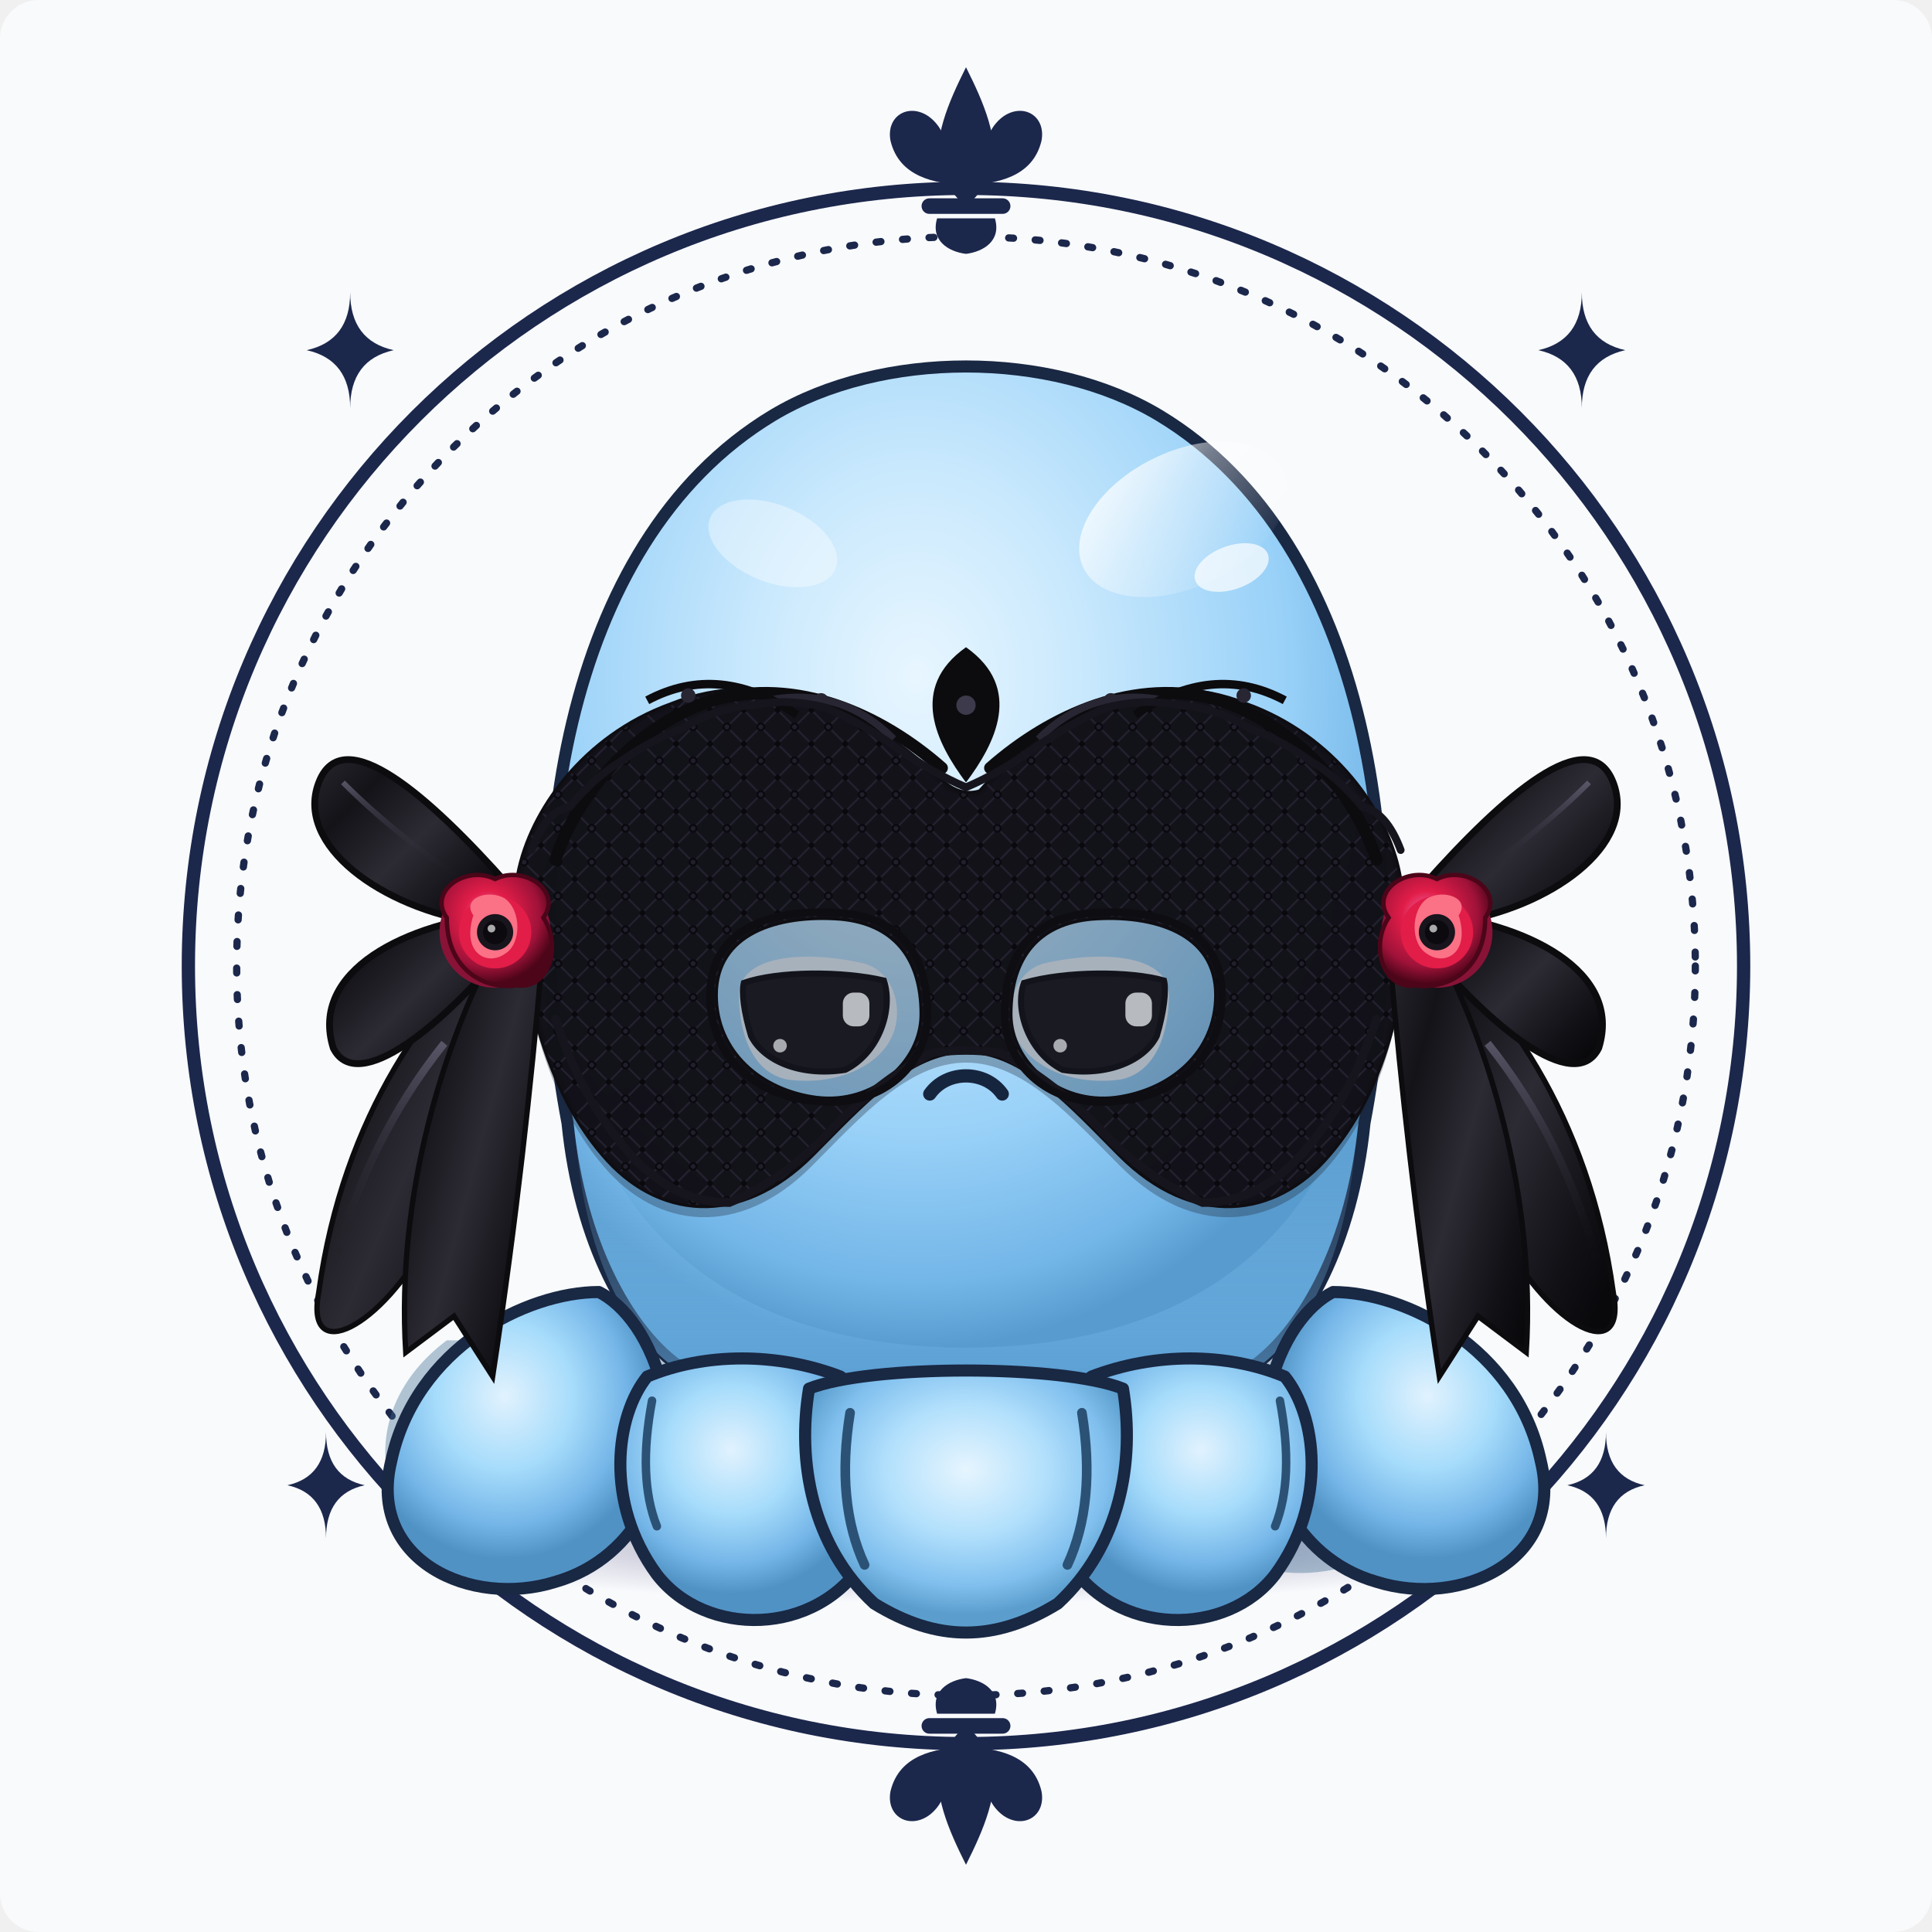
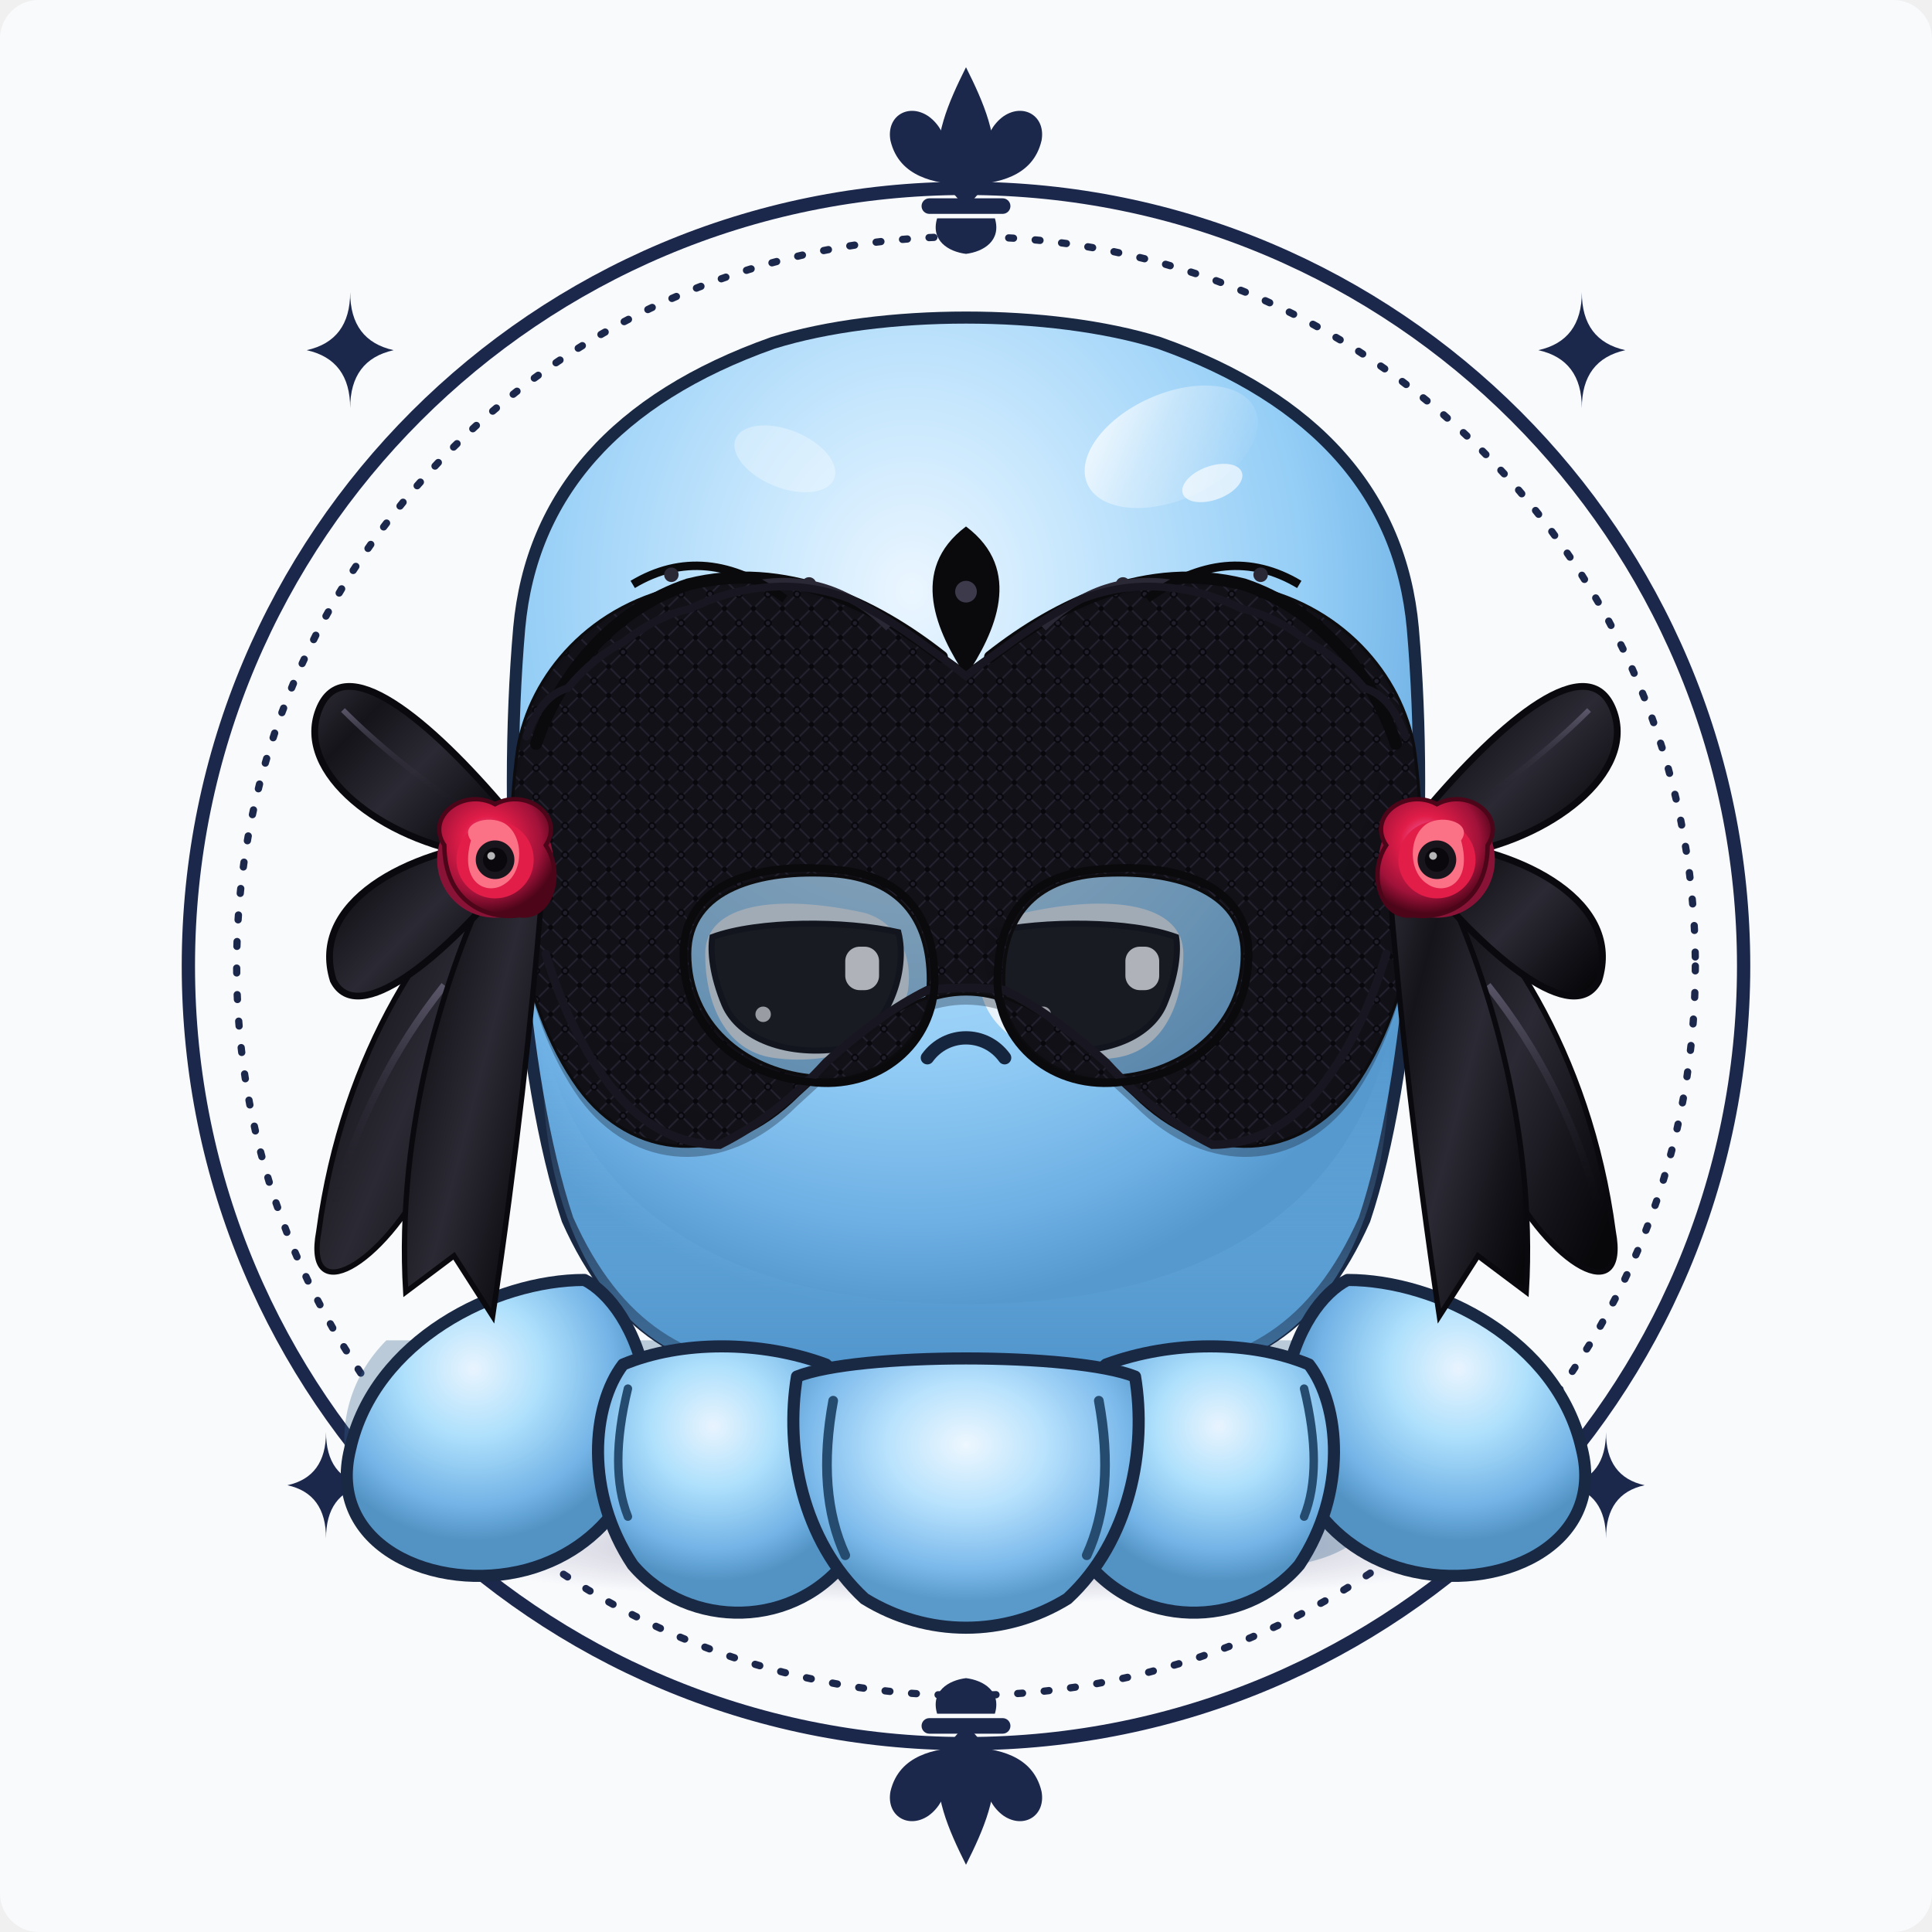
<svg xmlns="http://www.w3.org/2000/svg" viewBox="0 0 800 800" width="100%" height="100%">
  <defs>
-     <radialGradient id="head-dome-grad" cx="44%" cy="30%" r="65%">
-       <stop offset="0%" stop-color="#E8F6FF" />
-       <stop offset="30%" stop-color="#CAE9FD" />
-       <stop offset="68%" stop-color="#99D1F8" />
-       <stop offset="90%" stop-color="#73B6E8" />
-       <stop offset="100%" stop-color="#589BCE" />
+     <radialGradient id="octo-body-grad" cx="44%" cy="26%" r="68%">
+       <stop offset="0%" stop-color="#EBF6FF" />
+       <stop offset="28%" stop-color="#C5E6FD" />
+       <stop offset="65%" stop-color="#93CDF6" />
+       <stop offset="88%" stop-color="#6EB0E4" />
+       <stop offset="100%" stop-color="#5599CF" />
    </radialGradient>
-     <linearGradient id="head-ambient-shade" x1="0%" y1="0%" x2="0%" y2="100%">
-       <stop offset="0%" stop-color="#A2D7FC" stop-opacity="0" />
-       <stop offset="65%" stop-color="#7ABEF0" stop-opacity="0.3" />
-       <stop offset="100%" stop-color="#5296CC" stop-opacity="0.8" />
+     <linearGradient id="octo-underside-grad" x1="0%" y1="0%" x2="0%" y2="100%">
+       <stop offset="0%" stop-color="#93CDF6" stop-opacity="0" />
+       <stop offset="50%" stop-color="#6BAFE2" stop-opacity="0.25" />
+       <stop offset="100%" stop-color="#4B90C8" stop-opacity="0.7" />
    </linearGradient>
-     <linearGradient id="gloss-sheen" x1="0%" y1="0%" x2="80%" y2="100%">
-       <stop offset="0%" stop-color="#FFFFFF" stop-opacity="0.9" />
-       <stop offset="45%" stop-color="#FFFFFF" stop-opacity="0.4" />
+     <linearGradient id="forehead-sheen" x1="0%" y1="0%" x2="100%" y2="80%">
+       <stop offset="0%" stop-color="#FFFFFF" stop-opacity="0.88" />
+       <stop offset="45%" stop-color="#FFFFFF" stop-opacity="0.35" />
      <stop offset="100%" stop-color="#FFFFFF" stop-opacity="0" />
    </linearGradient>
-     <radialGradient id="tentacle-cushion-center" cx="50%" cy="38%" r="55%">
-       <stop offset="0%" stop-color="#E6F5FE" />
-       <stop offset="45%" stop-color="#B2E0FC" />
-       <stop offset="80%" stop-color="#80BFEE" />
-       <stop offset="100%" stop-color="#5B9ECD" />
+     <radialGradient id="lobe-grad-center" cx="50%" cy="32%" r="58%">
+       <stop offset="0%" stop-color="#EDF7FE" />
+       <stop offset="40%" stop-color="#B8E2FD" />
+       <stop offset="80%" stop-color="#7BB9EB" />
+       <stop offset="100%" stop-color="#599ACA" />
    </radialGradient>
-     <radialGradient id="tentacle-cushion-left" cx="42%" cy="35%" r="55%">
-       <stop offset="0%" stop-color="#E1F2FE" />
-       <stop offset="45%" stop-color="#A6DCFB" />
-       <stop offset="80%" stop-color="#73B4E7" />
-       <stop offset="100%" stop-color="#5192C5" />
+     <radialGradient id="lobe-grad-left" cx="42%" cy="30%" r="58%">
+       <stop offset="0%" stop-color="#E8F4FE" />
+       <stop offset="40%" stop-color="#AEE0FC" />
+       <stop offset="80%" stop-color="#73B3E6" />
+       <stop offset="100%" stop-color="#5293C4" />
    </radialGradient>
-     <radialGradient id="tentacle-cushion-right" cx="58%" cy="35%" r="55%">
-       <stop offset="0%" stop-color="#E1F2FE" />
-       <stop offset="45%" stop-color="#A6DCFB" />
-       <stop offset="80%" stop-color="#73B4E7" />
-       <stop offset="100%" stop-color="#5192C5" />
+     <radialGradient id="lobe-grad-right" cx="58%" cy="30%" r="58%">
+       <stop offset="0%" stop-color="#E8F4FE" />
+       <stop offset="40%" stop-color="#AEE0FC" />
+       <stop offset="80%" stop-color="#73B3E6" />
+       <stop offset="100%" stop-color="#5293C4" />
    </radialGradient>
    <radialGradient id="ground-shadow" cx="50%" cy="50%" r="50%">
-       <stop offset="0%" stop-color="#2D2847" stop-opacity="0.52" />
-       <stop offset="55%" stop-color="#463E6E" stop-opacity="0.25" />
-       <stop offset="100%" stop-color="#675E9C" stop-opacity="0" />
+       <stop offset="0%" stop-color="#30284D" stop-opacity="0.5" />
+       <stop offset="55%" stop-color="#4B4173" stop-opacity="0.22" />
+       <stop offset="100%" stop-color="#6F649B" stop-opacity="0" />
    </radialGradient>
-     <pattern id="fine-lace-net" width="14" height="14" patternUnits="userSpaceOnUse">
-       <rect width="14" height="14" fill="#121118" fill-opacity="0.92" />
-       <path d="M 0,0 L 14,14 M 14,0 L 0,14" stroke="#2B293A" stroke-width="0.8" opacity="0.65" />
-       <circle cx="7" cy="7" r="1.8" fill="#0A090E" />
-       <circle cx="7" cy="7" r="1" fill="#3D3A4F" opacity="0.45" />
-       <circle cx="0" cy="0" r="1.2" fill="#0A090E" />
-       <circle cx="14" cy="0" r="1.2" fill="#0A090E" />
-       <circle cx="0" cy="14" r="1.2" fill="#0A090E" />
-       <circle cx="14" cy="14" r="1.2" fill="#0A090E" />
+     <pattern id="lace-mesh" width="12" height="12" patternUnits="userSpaceOnUse">
+       <rect width="12" height="12" fill="#111017" fill-opacity="0.94" />
+       <path d="M 0,0 L 12,12 M 12,0 L 0,12" stroke="#2D2B3D" stroke-width="0.75" opacity="0.6" />
+       <circle cx="6" cy="6" r="1.6" fill="#09080D" />
+       <circle cx="6" cy="6" r="0.9" fill="#3D3A50" opacity="0.45" />
+       <circle cx="0" cy="0" r="1.1" fill="#09080D" />
+       <circle cx="12" cy="0" r="1.1" fill="#09080D" />
+       <circle cx="0" cy="12" r="1.1" fill="#09080D" />
+       <circle cx="12" cy="12" r="1.1" fill="#09080D" />
    </pattern>
-     <linearGradient id="satin-ribbon-grad" x1="0%" y1="0%" x2="100%" y2="85%">
-       <stop offset="0%" stop-color="#28262E" />
-       <stop offset="25%" stop-color="#141318" />
-       <stop offset="55%" stop-color="#2C2A33" />
-       <stop offset="85%" stop-color="#121116" />
-       <stop offset="100%" stop-color="#09080B" />
+     <linearGradient id="ribbon-satin-grad" x1="0%" y1="0%" x2="100%" y2="85%">
+       <stop offset="0%" stop-color="#2D2A34" />
+       <stop offset="25%" stop-color="#15141A" />
+       <stop offset="55%" stop-color="#2B2933" />
+       <stop offset="85%" stop-color="#121117" />
+       <stop offset="100%" stop-color="#08080B" />
    </linearGradient>
-     <linearGradient id="satin-sheen" x1="0%" y1="0%" x2="0%" y2="100%">
-       <stop offset="0%" stop-color="#69657A" stop-opacity="0.75" />
-       <stop offset="50%" stop-color="#454252" stop-opacity="0.25" />
-       <stop offset="100%" stop-color="#1A1920" stop-opacity="0" />
+     <linearGradient id="ribbon-sheen-line" x1="0%" y1="0%" x2="0%" y2="100%">
+       <stop offset="0%" stop-color="#6B667C" stop-opacity="0.75" />
+       <stop offset="50%" stop-color="#444152" stop-opacity="0.25" />
+       <stop offset="100%" stop-color="#1A1921" stop-opacity="0" />
    </linearGradient>
-     <radialGradient id="pink-petal-grad" cx="42%" cy="36%" r="62%">
+     <radialGradient id="camellia-petal-grad" cx="42%" cy="36%" r="62%">
      <stop offset="0%" stop-color="#F472B6" />
      <stop offset="35%" stop-color="#E11D48" />
      <stop offset="75%" stop-color="#9F1239" />
      <stop offset="100%" stop-color="#4C0519" />
    </radialGradient>
  </defs>
  <rect width="800" height="800" fill="#F8FAFC" rx="16" />
  <g id="heraldic-frame">
    <path d="M 145,121 Q 145,141 163,145 Q 145,149 145,169 Q 145,149 127,145 Q 145,141 145,121 Z" fill="#1C274C" />
    <path d="M 655,121 Q 655,141 673,145 Q 655,149 655,169 Q 655,149 637,145 Q 655,141 655,121 Z" fill="#1C274C" />
    <path d="M 135,593 Q 135,611.5 151,615 Q 135,618.5 135,637 Q 135,618.5 119,615 Q 135,611.5 135,593 Z" fill="#1C274C" />
    <path d="M 665,593 Q 665,611.5 681,615 Q 665,618.5 665,637 Q 665,618.5 649,615 Q 665,611.5 665,593 Z" fill="#1C274C" />
    <circle cx="400" cy="400" r="322" fill="none" stroke="#1C274C" stroke-width="5.5" />
    <circle cx="400" cy="400" r="302" fill="none" stroke="#1C274C" stroke-width="3" stroke-dasharray="2, 9" stroke-linecap="round" />
-     <g id="top-crest" transform="translate(400, 72) scale(0.92)">
+     <g id="top-fleur" transform="translate(400, 72) scale(0.92)">
      <path d="M 0,-48 C 8,-32 15,-16 12,0 C 7,8 2,13 0,15 C -2,13 -7,8 -12,0 C -15,-16 -8,-32 0,-48 Z" fill="#1C274C" />
      <path d="M -3,5 C -13,4 -30,2 -34,-15 C -36,-26 -26,-32 -17,-26 C -7,-19 -7,-4 -2,7 Z" fill="#1C274C" />
      <path d="M 3,5 C 13,4 30,2 34,-15 C 36,-26 26,-32 17,-26 C 7,-19 7,-4 2,7 Z" fill="#1C274C" />
      <rect x="-20" y="11" width="40" height="7" rx="3.5" fill="#1C274C" />
      <path d="M -13,20 C -16,30 -8,35 0,36 C 8,35 16,30 13,20 Z" fill="#1C274C" />
    </g>
-     <g id="bottom-crest" transform="translate(400, 728) scale(0.92) rotate(180)">
+     <g id="bottom-fleur" transform="translate(400, 728) scale(0.92) rotate(180)">
      <path d="M 0,-48 C 8,-32 15,-16 12,0 C 7,8 2,13 0,15 C -2,13 -7,8 -12,0 C -15,-16 -8,-32 0,-48 Z" fill="#1C274C" />
      <path d="M -3,5 C -13,4 -30,2 -34,-15 C -36,-26 -26,-32 -17,-26 C -7,-19 -7,-4 -2,7 Z" fill="#1C274C" />
      <path d="M 3,5 C 13,4 30,2 34,-15 C 36,-26 26,-32 17,-26 C 7,-19 7,-4 2,7 Z" fill="#1C274C" />
      <rect x="-20" y="11" width="40" height="7" rx="3.5" fill="#1C274C" />
      <path d="M -13,20 C -16,30 -8,35 0,36 C 8,35 16,30 13,20 Z" fill="#1C274C" />
    </g>
  </g>
-   <ellipse cx="400" cy="638" rx="240" ry="26" fill="url(#ground-shadow)" />
+   <ellipse cx="400" cy="640" rx="230" ry="24" fill="url(#ground-shadow)" />
  <g id="octopus-character">
-     <path d="M 185,555 C 145,585 155,635 195,648 C 235,660 260,638 275,612 C 295,650 340,660 380,652 C 415,660 460,650 480,612 C 495,638 520,660 560,648 C 600,635 610,585 570,555 Z" fill="#3B6991" opacity="0.38" />
-     <path d="M 235,465 C 215,360 232,225 320,172 C 365,145 435,145 480,172 C 568,225 585,360 565,465 C 560,515 540,550 520,565 C 450,585 350,585 280,565 C 260,550 240,515 235,465 Z" fill="url(#head-dome-grad)" stroke="#192843" stroke-width="5" stroke-linejoin="round" />
-     <path d="M 238,445 C 236,495 250,550 285,570 C 340,590 460,590 515,570 C 550,550 564,495 562,445 C 545,515 490,558 400,558 C 310,558 255,515 238,445 Z" fill="url(#head-ambient-shade)" />
-     <path d="M 248,535 C 218,535 172,558 162,605 C 152,646 195,666 230,655 C 265,645 280,608 275,578 C 270,554 258,540 248,535 Z" fill="url(#tentacle-cushion-left)" stroke="#192843" stroke-width="5" stroke-linejoin="round" />
-     <path d="M 552,535 C 582,535 628,558 638,605 C 648,646 605,666 570,655 C 535,645 520,608 525,578 C 530,554 542,540 552,535 Z" fill="url(#tentacle-cushion-right)" stroke="#192843" stroke-width="5" stroke-linejoin="round" />
-     <path d="M 268,570 C 255,586 250,622 272,652 C 292,678 338,678 358,646 C 372,622 368,586 348,570 C 322,560 292,560 268,570 Z" fill="url(#tentacle-cushion-left)" stroke="#192843" stroke-width="5" stroke-linejoin="round" />
-     <path d="M 532,570 C 545,586 550,622 528,652 C 508,678 462,678 442,646 C 428,622 432,586 452,570 C 478,560 508,560 532,570 Z" fill="url(#tentacle-cushion-right)" stroke="#192843" stroke-width="5" stroke-linejoin="round" />
-     <path d="M 335,575 C 330,605 336,640 362,664 C 388,680 412,680 438,664 C 464,640 470,605 465,575 C 440,565 360,565 335,575 Z" fill="url(#tentacle-cushion-center)" stroke="#192843" stroke-width="5" stroke-linejoin="round" />
-     <path d="M 270,580 Q 264,612 272,632" stroke="#2B5275" stroke-width="3.5" fill="none" stroke-linecap="round" />
-     <path d="M 352,585 Q 346,622 358,648" stroke="#2B5275" stroke-width="4" fill="none" stroke-linecap="round" />
-     <path d="M 448,585 Q 454,622 442,648" stroke="#2B5275" stroke-width="4" fill="none" stroke-linecap="round" />
-     <path d="M 530,580 Q 536,612 528,632" stroke="#2B5275" stroke-width="3.5" fill="none" stroke-linecap="round" />
-     <ellipse cx="490" cy="215" rx="46" ry="28" transform="rotate(-26 490 215)" fill="url(#gloss-sheen)" />
-     <ellipse cx="510" cy="235" rx="16" ry="9" transform="rotate(-20 510 235)" fill="#FFFFFF" opacity="0.7" />
-     <ellipse cx="320" cy="225" rx="28" ry="16" transform="rotate(22 320 225)" fill="#FFFFFF" opacity="0.38" />
+     <path d="M 160,555 C 130,585 140,635 180,646 C 220,658 245,635 260,612 C 280,650 325,658 365,650 C 400,658 445,650 465,612 C 480,635 505,658 545,646 C 585,635 595,585 565,555 Z" fill="#35638A" opacity="0.32" />
+     <path d="M 235,505               C 215,445 208,340 215,260               C 220,205 255,165 320,142               C 365,128 435,128 480,142               C 545,165 580,205 585,260               C 592,340 585,445 565,505               C 545,550 515,568 475,568               C 435,568 365,568 325,568               C 285,568 255,550 235,505 Z" fill="url(#octo-body-grad)" stroke="#192843" stroke-width="5" stroke-linejoin="round" />
+     <path d="M 225,430               C 222,485 240,540 280,560               C 340,580 460,580 520,560               C 560,540 578,485 575,430               C 560,495 505,540 400,540               C 295,540 240,495 225,430 Z" fill="url(#octo-underside-grad)" />
+     <path d="M 242,530               C 205,530 155,555 145,600               C 135,640 180,660 218,650               C 255,640 272,605 268,575               C 264,550 252,535 242,530 Z" fill="url(#lobe-grad-left)" stroke="#192843" stroke-width="5" stroke-linejoin="round" />
+     <path d="M 558,530               C 595,530 645,555 655,600               C 665,640 620,660 582,650               C 545,640 528,605 532,575               C 536,550 548,535 558,530 Z" fill="url(#lobe-grad-right)" stroke="#192843" stroke-width="5" stroke-linejoin="round" />
+     <path d="M 258,565               C 245,582 242,618 262,648               C 285,675 330,675 352,644               C 368,618 362,582 342,565               C 315,555 282,555 258,565 Z" fill="url(#lobe-grad-left)" stroke="#192843" stroke-width="5" stroke-linejoin="round" />
+     <path d="M 542,565               C 555,582 558,618 538,648               C 515,675 470,675 448,644               C 432,618 438,582 458,565               C 485,555 518,555 542,565 Z" fill="url(#lobe-grad-right)" stroke="#192843" stroke-width="5" stroke-linejoin="round" />
+     <path d="M 330,570               C 325,600 332,638 358,662               C 384,678 416,678 442,662               C 468,638 475,600 470,570               C 445,560 355,560 330,570 Z" fill="url(#lobe-grad-center)" stroke="#192843" stroke-width="5" stroke-linejoin="round" />
+     <path d="M 260,575 Q 252,608 260,628" stroke="#254B6E" stroke-width="3.5" fill="none" stroke-linecap="round" />
+     <path d="M 345,580 Q 338,618 350,644" stroke="#254B6E" stroke-width="4" fill="none" stroke-linecap="round" />
+     <path d="M 455,580 Q 462,618 450,644" stroke="#254B6E" stroke-width="4" fill="none" stroke-linecap="round" />
+     <path d="M 540,575 Q 548,608 540,628" stroke="#254B6E" stroke-width="3.5" fill="none" stroke-linecap="round" />
+     <ellipse cx="485" cy="185" rx="38" ry="22" transform="rotate(-24 485 185)" fill="url(#forehead-sheen)" />
+     <ellipse cx="502" cy="200" rx="13" ry="7" transform="rotate(-20 502 200)" fill="#FFFFFF" opacity="0.65" />
+     <ellipse cx="325" cy="190" rx="22" ry="12" transform="rotate(22 325 190)" fill="#FFFFFF" opacity="0.32" />
    <g id="deadpan-eyes">
      <g id="left-eye">
-         <path d="M 306,412 C 306,396 332,393 358,399 C 368,402 373,413 371,424 C 368,440 348,450 326,447 C 311,444 306,427 306,412 Z" fill="#E8F2FA" />
-         <path d="M 308,407 C 322,402 349,402 366,406 C 370,418 364,436 350,443 C 331,446 316,439 311,429 C 308,419 307,411 308,407 Z" fill="#181519" stroke="#0E0C0F" stroke-width="2.5" />
-         <rect x="349" y="411" width="11" height="14" rx="4.5" fill="#FFFFFF" />
-         <circle cx="323" cy="433" r="2.8" fill="#FFFFFF" opacity="0.9" />
+         <path d="M 292,395 C 292,374 322,370 358,378 C 372,382 378,396 376,410 C 372,430 348,442 320,438 C 300,435 292,415 292,395 Z" fill="#E8F2FA" />
+         <path d="M 295,388 C 314,381 350,381 372,386 C 376,402 368,426 350,434 C 326,438 306,430 300,416 C 295,404 294,394 295,388 Z" fill="#181519" stroke="#0E0C0F" stroke-width="2.5" />
+         <rect x="350" y="392" width="14" height="18" rx="6" fill="#FFFFFF" />
+         <circle cx="316" cy="420" r="3.2" fill="#FFFFFF" opacity="0.85" />
      </g>
      <g id="right-eye">
-         <path d="M 432,399 C 458,393 484,396 484,412 C 484,427 479,444 464,447 C 442,450 422,440 419,424 C 417,413 422,402 432,399 Z" fill="#E8F2FA" />
-         <path d="M 424,407 C 441,402 468,402 482,406 C 483,410 482,419 479,429 C 474,439 459,446 440,443 C 426,436 420,418 424,407 Z" fill="#181519" stroke="#0E0C0F" stroke-width="2.5" />
-         <rect x="466" y="411" width="11" height="14" rx="4.5" fill="#FFFFFF" />
-         <circle cx="439" cy="433" r="2.8" fill="#FFFFFF" opacity="0.9" />
+         <path d="M 424,378 C 460,370 490,374 490,395 C 490,415 482,435 462,438 C 434,442 410,430 406,410 C 404,396 410,382 424,378 Z" fill="#E8F2FA" />
+         <path d="M 410,386 C 432,381 468,381 487,388 C 488,394 487,404 482,416 C 476,430 456,438 432,434 C 414,426 406,402 410,386 Z" fill="#181519" stroke="#0E0C0F" stroke-width="2.5" />
+         <rect x="466" y="392" width="14" height="18" rx="6" fill="#FFFFFF" />
+         <circle cx="432" cy="420" r="3.2" fill="#FFFFFF" opacity="0.85" />
      </g>
    </g>
-     <path d="M 385,453 C 392,443 408,443 415,453" fill="none" stroke="#16253E" stroke-width="5.5" stroke-linecap="round" />
-     <ellipse cx="265" cy="458" rx="15" ry="8" fill="#F472B6" opacity="0.28" />
-     <ellipse cx="535" cy="458" rx="15" ry="8" fill="#F472B6" opacity="0.28" />
+     <path d="M 384,438 C 392,427 408,427 416,438" fill="none" stroke="#16253E" stroke-width="5.5" stroke-linecap="round" />
+     <ellipse cx="255" cy="440" rx="16" ry="8.5" fill="#F472B6" opacity="0.28" />
+     <ellipse cx="545" cy="440" rx="16" ry="8.5" fill="#F472B6" opacity="0.28" />
    <g id="lace-masquerade-mask">
-       <path d="M 215,367 C 220,341 242,310 278,297 C 318,281 358,299 388,327 C 394,333 400,335 406,333 C 436,299 476,281 516,297 C 552,310 574,341 579,367 C 586,403 576,453 550,483 C 528,509 494,513 464,483 C 444,463 424,440 400,440 C 376,440 356,463 336,483 C 306,513 272,509 250,483 C 224,453 214,403 215,367 Z" fill="#1B2536" opacity="0.32" />
-       <path d="M 215,362 C 220,336 242,305 278,292 C 318,276 358,294 388,322 C 394,328 400,330 406,328 C 436,294 476,276 516,292 C 552,305 574,336 579,362 C 586,398 576,448 550,478 C 528,504 494,508 464,478 C 444,458 424,435 400,435 C 376,435 356,458 336,478 C 306,508 272,504 250,478 C 224,448 214,398 215,362 Z M 296,412 C 296,386 322,378 348,380 C 370,382 382,396 382,420 C 382,440 362,458 338,455 C 315,452 296,436 296,412 Z M 418,420 C 418,396 430,382 452,380 C 478,378 504,386 504,412 C 504,436 485,452 462,455 C 438,458 418,440 418,420 Z" fill="#121118" fill-opacity="0.88" fill-rule="evenodd" stroke="#0E0D12" stroke-width="2.5" />
-       <path d="M 215,362 C 220,336 242,305 278,292 C 318,276 358,294 388,322 C 394,328 400,330 406,328 C 436,294 476,276 516,292 C 552,305 574,336 579,362 C 586,398 576,448 550,478 C 528,504 494,508 464,478 C 444,458 424,435 400,435 C 376,435 356,458 336,478 C 306,508 272,504 250,478 C 224,448 214,398 215,362 Z M 296,412 C 296,386 322,378 348,380 C 370,382 382,396 382,420 C 382,440 362,458 338,455 C 315,452 296,436 296,412 Z M 418,420 C 418,396 430,382 452,380 C 478,378 504,386 504,412 C 504,436 485,452 462,455 C 438,458 418,440 418,420 Z" fill="url(#fine-lace-net)" fill-rule="evenodd" />
-       <path d="M 400,324 C 388,308 376,285 400,268 C 424,285 412,308 400,324 Z" fill="#0C0B0E" />
-       <circle cx="400" cy="292" r="4" fill="#3D3A4B" />
-       <path d="M 390,318 C 365,296 330,280 295,290 C 265,300 240,326 230,356" fill="none" stroke="#0C0B0E" stroke-width="5" stroke-linecap="round" />
-       <path d="M 370,306 Q 348,284 318,290" fill="none" stroke="#282633" stroke-width="3" />
-       <path d="M 330,296 Q 298,274 268,290" fill="none" stroke="#0C0B0E" stroke-width="3.5" />
-       <circle cx="340" cy="290" r="3" fill="#282633" />
-       <circle cx="285" cy="288" r="3" fill="#282633" />
-       <path d="M 410,318 C 435,296 470,280 505,290 C 535,300 560,326 570,356" fill="none" stroke="#0C0B0E" stroke-width="5" stroke-linecap="round" />
-       <path d="M 430,306 Q 452,284 482,290" fill="none" stroke="#282633" stroke-width="3" />
-       <path d="M 470,296 Q 502,274 532,290" fill="none" stroke="#0C0B0E" stroke-width="3.5" />
-       <circle cx="460" cy="290" r="3" fill="#282633" />
-       <circle cx="515" cy="288" r="3" fill="#282633" />
-       <path d="M 220,352 Q 226,336 236,334 Q 246,322 256,316 Q 270,306 282,302 Q 296,293 312,292 Q 326,289 342,293 Q 356,299 372,310 Q 386,320 400,326 Q 414,320 428,310 Q 444,299 458,293 Q 474,289 488,292 Q 504,293 518,302 Q 530,306 544,316 Q 554,322 564,334 Q 574,336 580,352" fill="none" stroke="#16151D" stroke-width="3.2" stroke-linecap="round" />
-       <path d="M 230,422 Q 240,452 256,472 Q 276,498 302,498 Q 326,488 346,466 Q 366,446 386,436 Q 400,434 414,436 Q 434,446 454,466 Q 474,488 498,498 Q 524,498 544,472 Q 560,452 570,422" fill="none" stroke="#16151D" stroke-width="3.5" stroke-linecap="round" />
-       <path d="M 294,412 C 294,383 322,376 348,378 C 372,380 384,394 384,420 C 384,442 364,459 338,456 C 313,454 294,438 294,412 Z" fill="none" stroke="#0E0D12" stroke-width="3.2" />
-       <path d="M 416,420 C 416,394 428,380 452,378 C 478,376 506,383 506,412 C 506,438 487,454 462,456 C 436,459 416,442 416,420 Z" fill="none" stroke="#0E0D12" stroke-width="3.2" />
+       <path d="M 215,315                 C 220,285 245,255 285,248                 C 328,240 368,260 400,284                 C 432,260 472,240 515,248                 C 555,255 580,285 585,315                 C 592,365 585,420 560,455                 C 538,485 500,488 470,458                 C 448,438 426,416 400,416                 C 374,416 352,438 330,458                 C 300,488 262,485 240,455                 C 215,420 208,365 215,315 Z" fill="#1B2536" opacity="0.35" />
+       <path d="         M 215,310          C 220,280 245,250 285,243          C 328,235 368,255 400,279          C 432,255 472,235 515,243          C 555,250 580,280 585,310          C 592,360 585,415 560,450          C 538,480 500,483 470,453          C 448,433 426,411 400,411          C 374,411 352,433 330,453          C 300,483 262,480 240,450          C 215,415 208,360 215,310 Z          M 285,395          C 285,368 315,360 345,362          C 372,364 385,380 385,406          C 385,430 362,450 335,446          C 308,443 285,424 285,395 Z          M 415,406          C 415,380 428,364 455,362          C 485,360 515,368 515,395          C 515,424 492,443 465,446          C 438,450 415,430 415,406 Z         " fill="#121118" fill-opacity="0.92" fill-rule="evenodd" stroke="#0C0B0E" stroke-width="2.5" />
+       <path d="         M 215,310          C 220,280 245,250 285,243          C 328,235 368,255 400,279          C 432,255 472,235 515,243          C 555,250 580,280 585,310          C 592,360 585,415 560,450          C 538,480 500,483 470,453          C 448,433 426,411 400,411          C 374,411 352,433 330,453          C 300,483 262,480 240,450          C 215,415 208,360 215,310 Z          M 285,395 C 285,368 315,360 345,362 C 372,364 385,380 385,406 C 385,430 362,450 335,446 C 308,443 285,424 285,395 Z          M 415,406 C 415,380 428,364 455,362 C 485,360 515,368 515,395 C 515,424 492,443 465,446 C 438,450 415,430 415,406 Z         " fill="url(#lace-mesh)" fill-rule="evenodd" />
+       <path d="M 400,280 C 388,262 376,236 400,218 C 424,236 412,262 400,280 Z" fill="#0A090C" />
+       <circle cx="400" cy="245" r="4.5" fill="#3D3A4B" />
+       <path d="M 390,272 C 362,250 325,232 285,242 C 255,252 232,278 222,308" fill="none" stroke="#0A090C" stroke-width="5" stroke-linecap="round" />
+       <path d="M 368,260 Q 344,236 312,242" fill="none" stroke="#2B2836" stroke-width="3" />
+       <path d="M 325,248 Q 292,224 262,242" fill="none" stroke="#0A090C" stroke-width="3.5" />
+       <circle cx="335" cy="242" r="3" fill="#2B2836" />
+       <circle cx="278" cy="238" r="3" fill="#2B2836" />
+       <path d="M 410,272 C 438,250 475,232 515,242 C 545,252 568,278 578,308" fill="none" stroke="#0A090C" stroke-width="5" stroke-linecap="round" />
+       <path d="M 432,260 Q 456,236 488,242" fill="none" stroke="#2B2836" stroke-width="3" />
+       <path d="M 475,248 Q 508,224 538,242" fill="none" stroke="#0A090C" stroke-width="3.5" />
+       <circle cx="465" cy="242" r="3" fill="#2B2836" />
+       <circle cx="522" cy="238" r="3" fill="#2B2836" />
+       <path d="         M 218,305          Q 224,288 235,285 Q 246,272 258,266 Q 272,255 286,252 Q 302,244 320,243          Q 336,242 352,248 Q 368,256 384,268 Q 394,275 400,280 Q 406,275 416,268          Q 432,256 448,248 Q 464,242 480,243 Q 498,244 514,252 Q 528,255 542,266          Q 554,272 565,285 Q 576,288 582,305" fill="none" stroke="#181620" stroke-width="3.2" stroke-linecap="round" />
+       <path d="         M 226,395          Q 235,425 250,446 Q 270,474 298,474 Q 322,462 342,440 Q 364,420 384,410          Q 400,408 416,410 Q 436,420 458,440 Q 478,462 502,474 Q 530,474 550,446          Q 565,425 574,395" fill="none" stroke="#181620" stroke-width="3.5" stroke-linecap="round" />
+       <path d="M 283,395 C 283,365 315,357 345,360 C 373,362 387,378 387,406 C 387,432 364,452 335,448 C 306,445 283,426 283,395 Z" fill="none" stroke="#0A090C" stroke-width="3.2" />
+       <path d="M 413,406 C 413,378 427,362 455,360 C 485,357 517,365 517,395 C 517,426 494,445 465,448 C 436,452 413,432 413,406 Z" fill="none" stroke="#0A090C" stroke-width="3.2" />
    </g>
    <g id="left-side-ornaments">
-       <path d="M 215,382 C 178,412 142,462 132,535 C 126,566 158,550 178,512 C 194,482 208,432 218,396 Z" fill="url(#satin-ribbon-grad)" stroke="#0C0B0E" stroke-width="2.2" />
-       <path d="M 138,525 Q 152,472 184,432" stroke="url(#satin-sheen)" stroke-width="3.2" fill="none" />
-       <path d="M 205,392 C 184,432 164,494 168,560 L 188,545 L 204,570 C 214,504 220,448 224,402 Z" fill="url(#satin-ribbon-grad)" stroke="#0C0B0E" stroke-width="2.2" />
-       <path d="M 210,366 C 178,330 142,298 132,324 C 122,350 158,376 198,382 Z" fill="url(#satin-ribbon-grad)" stroke="#0C0B0E" stroke-width="2.8" />
-       <path d="M 142,324 Q 164,346 194,366" stroke="url(#satin-sheen)" stroke-width="2.2" fill="none" />
-       <path d="M 210,378 C 168,382 128,402 138,434 C 148,454 184,424 210,392 Z" fill="url(#satin-ribbon-grad)" stroke="#0C0B0E" stroke-width="2.8" />
-       <g id="left-rosette" transform="translate(205, 386)">
-         <circle cx="0" cy="0" r="23" fill="#881337" />
-         <path d="M -20,-6 C -28,-17 -12,-28 0,-22 C 12,-28 28,-17 20,-6 C 28,6 22,24 9,22 C -4,24 -20,16 -20,-6 Z" fill="url(#pink-petal-grad)" stroke="#4C0519" stroke-width="1.8" />
-         <circle cx="0" cy="0" r="15" fill="#E11D48" />
-         <path d="M -9,-7 C -14,-14 -3,-18 4,-14 C 11,-9 11,5 4,9 C -3,14 -14,9 -9,-7 Z" fill="#FB7185" />
-         <circle cx="0" cy="0" r="7.5" fill="#18151D" />
-         <circle cx="0" cy="0" r="5" fill="#0C0A0E" />
-         <circle cx="-1.5" cy="-1.5" r="1.6" fill="#FFFFFF" opacity="0.65" />
+       <path d="M 215,350                 C 178,382 142,435 132,510                 C 126,542 158,525 178,485                 C 194,455 208,405 218,368 Z" fill="url(#ribbon-satin-grad)" stroke="#0A090D" stroke-width="2.2" />
+       <path d="M 138,500 Q 152,448 184,408" stroke="url(#ribbon-sheen-line)" stroke-width="3" fill="none" />
+       <path d="M 205,360                 C 184,402 164,468 168,535                 L 188,520 L 204,545                 C 214,478 220,422 224,375 Z" fill="url(#ribbon-satin-grad)" stroke="#0A090D" stroke-width="2.2" />
+       <path d="M 210,336                 C 178,298 142,268 132,294                 C 122,320 158,348 198,354 Z" fill="url(#ribbon-satin-grad)" stroke="#0A090D" stroke-width="2.8" />
+       <path d="M 142,294 Q 164,316 194,336" stroke="url(#ribbon-sheen-line)" stroke-width="2.2" fill="none" />
+       <path d="M 210,348                 C 168,352 128,374 138,406                 C 148,426 184,396 210,364 Z" fill="url(#ribbon-satin-grad)" stroke="#0A090D" stroke-width="2.8" />
+       <g id="left-rosette" transform="translate(205, 356)">
+         <circle cx="0" cy="0" r="24" fill="#881337" />
+         <path d="M -21,-6 C -29,-18 -13,-30 0,-23 C 13,-30 29,-18 21,-6 C 29,6 23,25 10,23 C -4,25 -21,17 -21,-6 Z" fill="url(#camellia-petal-grad)" stroke="#4C0519" stroke-width="1.8" />
+         <circle cx="0" cy="0" r="16" fill="#E11D48" />
+         <path d="M -10,-8 C -15,-15 -3,-19 4,-15 C 12,-10 12,5 4,10 C -3,15 -15,10 -10,-8 Z" fill="#FB7185" />
+         <circle cx="0" cy="0" r="8" fill="#18151D" />
+         <circle cx="0" cy="0" r="5" fill="#0A080C" />
+         <circle cx="-1.6" cy="-1.6" r="1.6" fill="#FFFFFF" opacity="0.7" />
      </g>
    </g>
    <g id="right-side-ornaments">
-       <path d="M 585,382 C 622,412 658,462 668,535 C 674,566 642,550 622,512 C 606,482 592,432 582,396 Z" fill="url(#satin-ribbon-grad)" stroke="#0C0B0E" stroke-width="2.2" />
-       <path d="M 662,525 Q 648,472 616,432" stroke="url(#satin-sheen)" stroke-width="3.2" fill="none" />
-       <path d="M 595,392 C 616,432 636,494 632,560 L 612,545 L 596,570 C 586,504 580,448 576,402 Z" fill="url(#satin-ribbon-grad)" stroke="#0C0B0E" stroke-width="2.2" />
-       <path d="M 590,366 C 622,330 658,298 668,324 C 678,350 642,376 602,382 Z" fill="url(#satin-ribbon-grad)" stroke="#0C0B0E" stroke-width="2.8" />
-       <path d="M 658,324 Q 636,346 606,366" stroke="url(#satin-sheen)" stroke-width="2.2" fill="none" />
-       <path d="M 590,378 C 632,382 672,402 662,434 C 652,454 616,424 590,392 Z" fill="url(#satin-ribbon-grad)" stroke="#0C0B0E" stroke-width="2.8" />
-       <g id="right-rosette" transform="translate(595, 386)">
-         <circle cx="0" cy="0" r="23" fill="#881337" />
-         <path d="M 20,-6 C 28,-17 12,-28 0,-22 C -12,-28 -28,-17 -20,-6 C -28,6 -22,24 -9,22 C 4,24 20,16 20,-6 Z" fill="url(#pink-petal-grad)" stroke="#4C0519" stroke-width="1.8" />
-         <circle cx="0" cy="0" r="15" fill="#E11D48" />
-         <path d="M 9,-7 C 14,-14 3,-18 -4,-14 C -11,-9 -11,5 -4,9 C 3,14 14,9 9,-7 Z" fill="#FB7185" />
-         <circle cx="0" cy="0" r="7.5" fill="#18151D" />
-         <circle cx="0" cy="0" r="5" fill="#0C0A0E" />
-         <circle cx="-1.5" cy="-1.5" r="1.6" fill="#FFFFFF" opacity="0.65" />
+       <path d="M 585,350                 C 622,382 658,435 668,510                 C 674,542 642,525 622,485                 C 606,455 592,405 582,368 Z" fill="url(#ribbon-satin-grad)" stroke="#0A090D" stroke-width="2.2" />
+       <path d="M 662,500 Q 648,448 616,408" stroke="url(#ribbon-sheen-line)" stroke-width="3" fill="none" />
+       <path d="M 595,360                 C 616,402 636,468 632,535                 L 612,520 L 596,545                 C 586,478 580,422 576,375 Z" fill="url(#ribbon-satin-grad)" stroke="#0A090D" stroke-width="2.2" />
+       <path d="M 590,336                 C 622,298 658,268 668,294                 C 678,320 642,348 602,354 Z" fill="url(#ribbon-satin-grad)" stroke="#0A090D" stroke-width="2.8" />
+       <path d="M 658,294 Q 636,316 606,336" stroke="url(#ribbon-sheen-line)" stroke-width="2.2" fill="none" />
+       <path d="M 590,348                 C 632,352 672,374 662,406                 C 652,426 616,396 590,364 Z" fill="url(#ribbon-satin-grad)" stroke="#0A090D" stroke-width="2.8" />
+       <g id="right-rosette" transform="translate(595, 356)">
+         <circle cx="0" cy="0" r="24" fill="#881337" />
+         <path d="M 21,-6 C 29,-18 13,-30 0,-23 C -13,-30 -29,-18 -21,-6 C -29,6 -23,25 -10,23 C 4,25 21,17 21,-6 Z" fill="url(#camellia-petal-grad)" stroke="#4C0519" stroke-width="1.8" />
+         <circle cx="0" cy="0" r="16" fill="#E11D48" />
+         <path d="M 10,-8 C 15,-15 3,-19 -4,-15 C -12,-10 -12,5 -4,10 C 3,15 15,10 10,-8 Z" fill="#FB7185" />
+         <circle cx="0" cy="0" r="8" fill="#18151D" />
+         <circle cx="0" cy="0" r="5" fill="#0A080C" />
+         <circle cx="-1.6" cy="-1.6" r="1.6" fill="#FFFFFF" opacity="0.7" />
      </g>
    </g>
  </g>
</svg>
